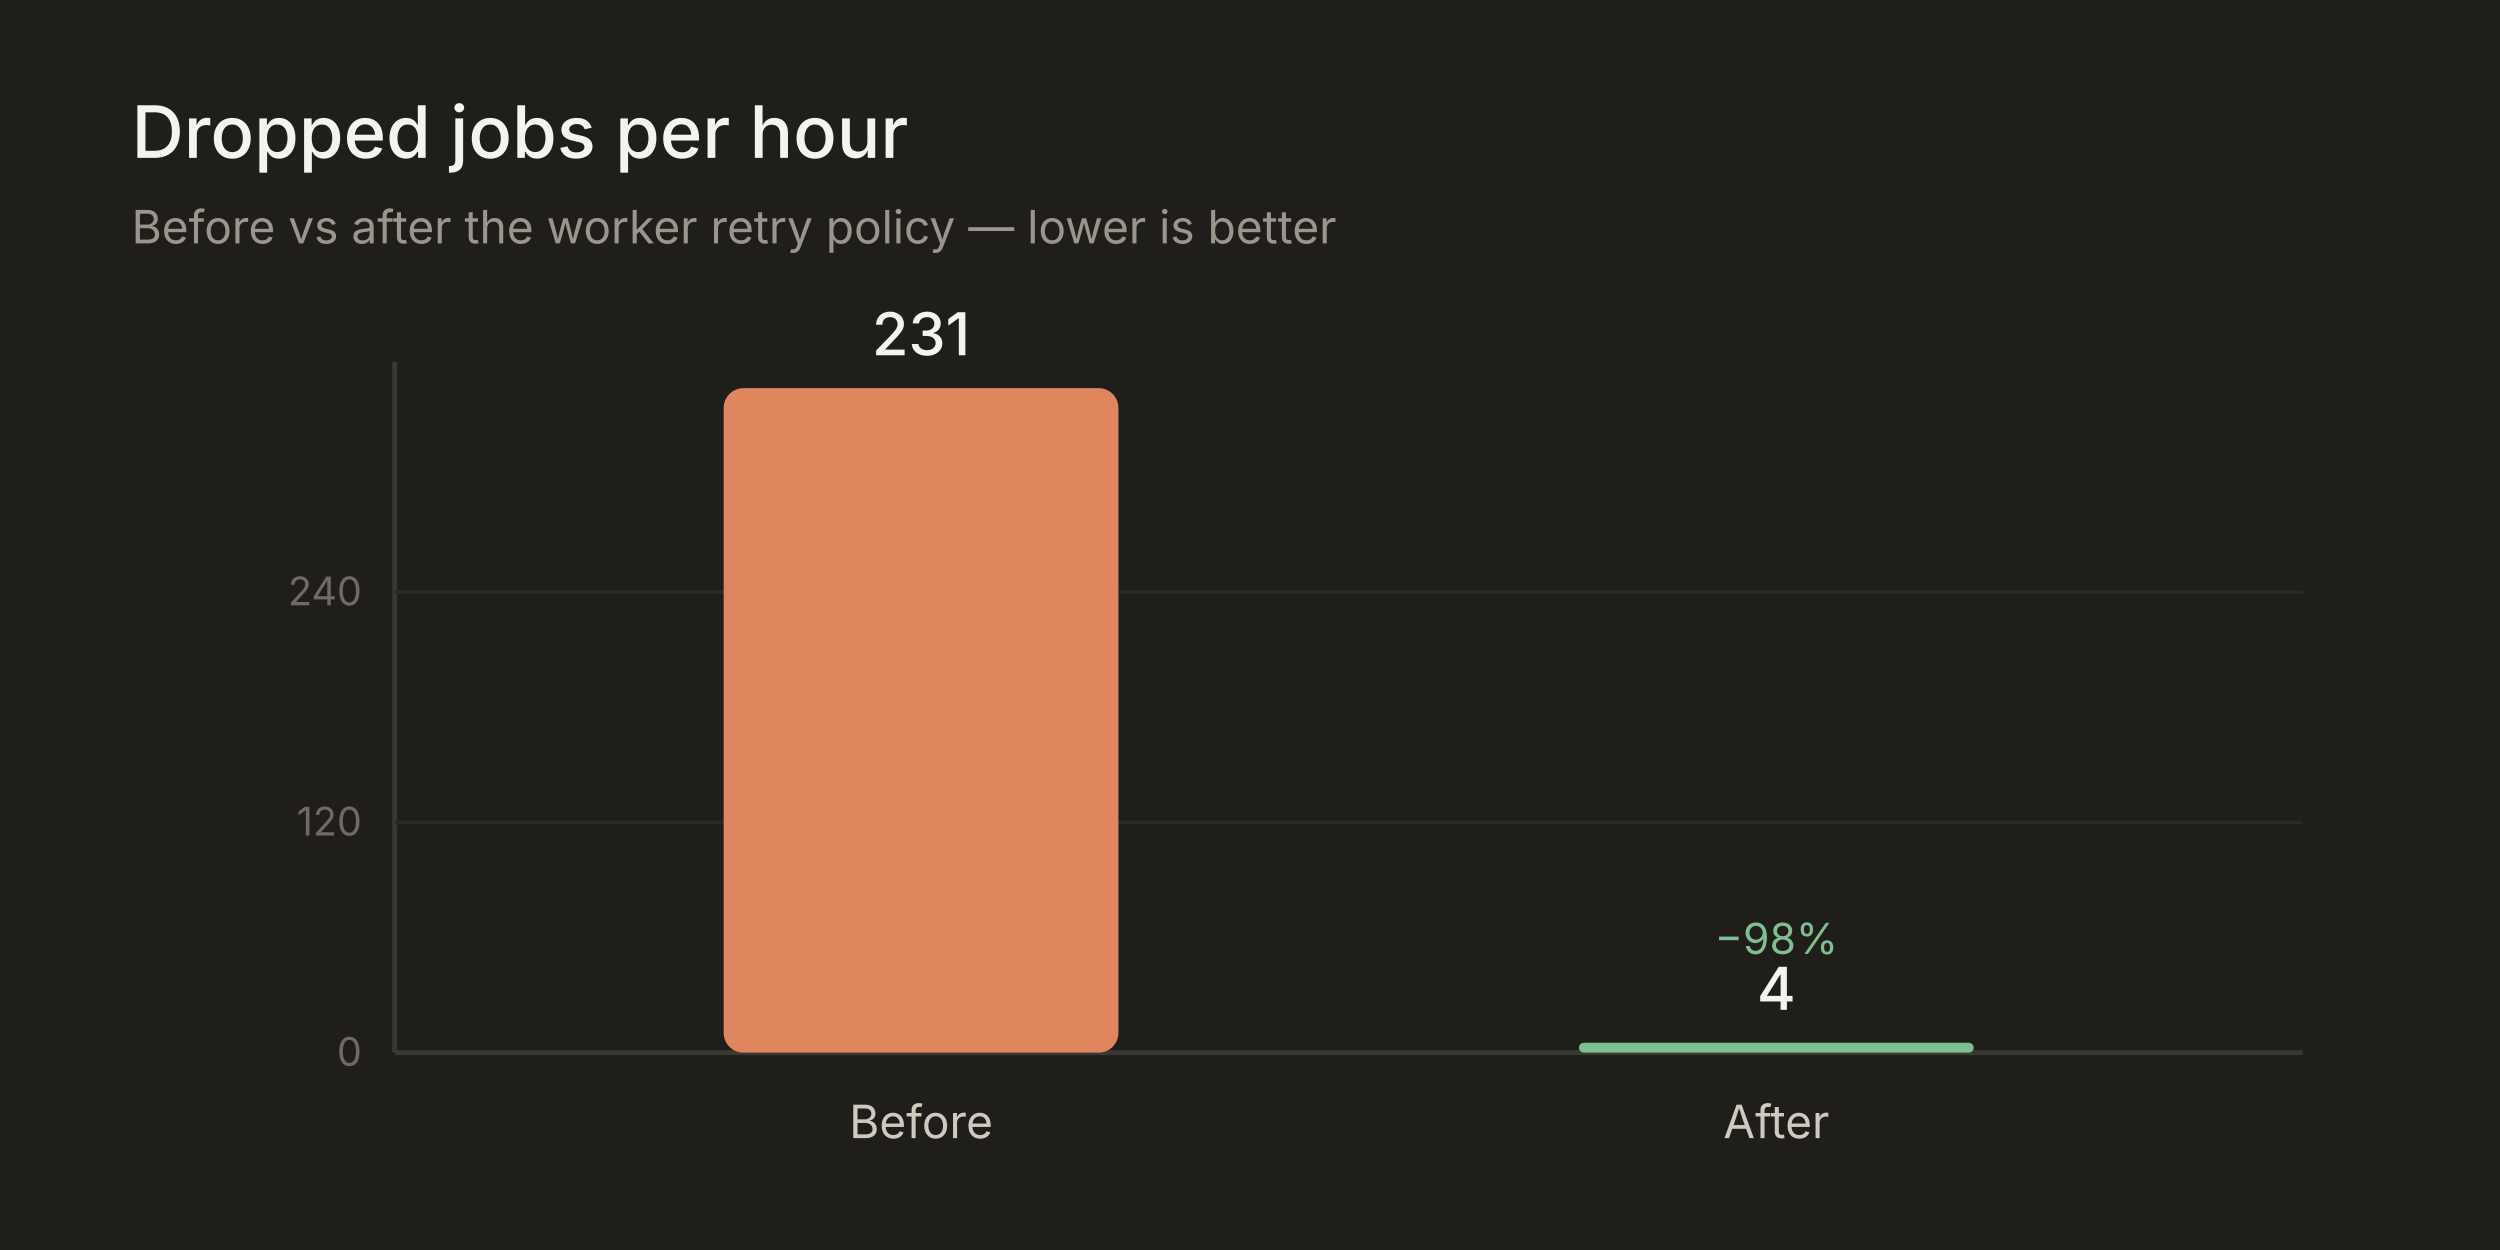
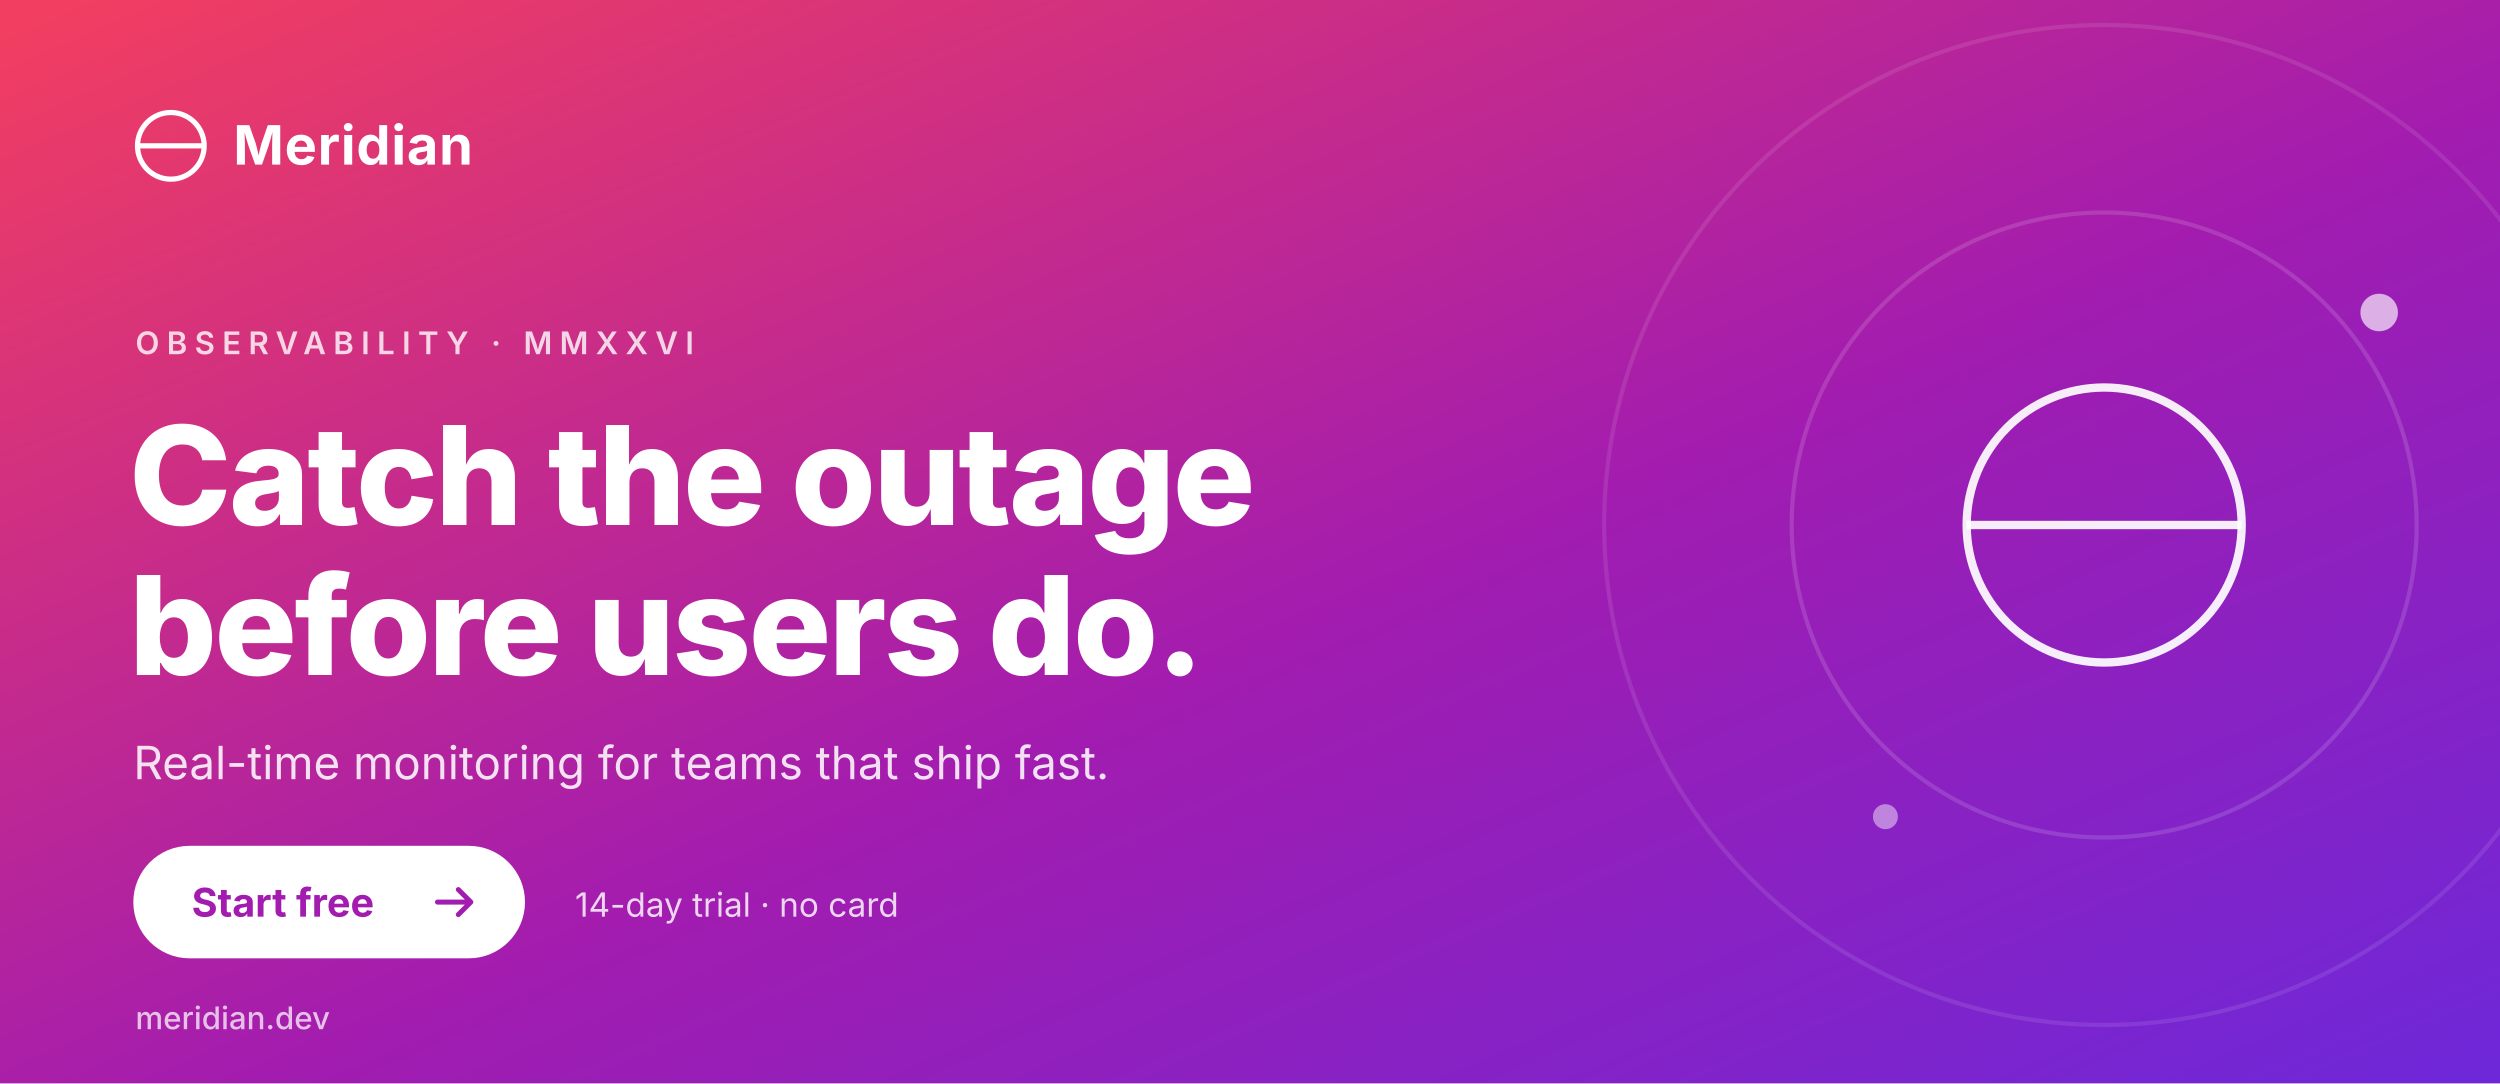
- <svg xmlns="http://www.w3.org/2000/svg" width="760" height="380" viewBox="0 0 760 380">
-   <rect width="760" height="380" fill="#1f1e1b" />
-   <text x="40" y="48" fill="#f5f3ee" font-family="Inter, system-ui, sans-serif" font-size="22" font-weight="500">Dropped jobs per hour</text>
-   <text x="40" y="74" fill="#9b968c" font-family="Inter, system-ui, sans-serif" font-size="14">Before vs after the worker retry policy — lower is better</text>
-   <line x1="120" y1="110" x2="120" y2="320" stroke="#3a3833" stroke-width="1.5" />
-   <line x1="120" y1="320" x2="700" y2="320" stroke="#3a3833" stroke-width="1.5" />
-   <line x1="120" y1="250" x2="700" y2="250" stroke="#2a2925" stroke-width="1" />
-   <line x1="120" y1="180" x2="700" y2="180" stroke="#2a2925" stroke-width="1" />
-   <text x="110" y="324" fill="#6f6b62" font-family="Inter, sans-serif" font-size="12" text-anchor="end">0</text>
-   <text x="110" y="254" fill="#6f6b62" font-family="Inter, sans-serif" font-size="12" text-anchor="end">120</text>
-   <text x="110" y="184" fill="#6f6b62" font-family="Inter, sans-serif" font-size="12" text-anchor="end">240</text>
-   <rect x="220" y="118" width="120" height="202" rx="6" fill="#e0865f" />
-   <text x="280" y="108" fill="#f5f3ee" font-family="Inter, sans-serif" font-size="18" font-weight="500" text-anchor="middle">231</text>
-   <text x="280" y="346" fill="#cfcabf" font-family="Inter, sans-serif" font-size="14" text-anchor="middle">Before</text>
-   <rect x="480" y="317" width="120" height="3" rx="1.5" fill="#7fbf8f" />
-   <text x="540" y="307" fill="#f5f3ee" font-family="Inter, sans-serif" font-size="18" font-weight="500" text-anchor="middle">4</text>
-   <text x="540" y="346" fill="#cfcabf" font-family="Inter, sans-serif" font-size="14" text-anchor="middle">After</text>
-   <text x="540" y="290" fill="#7fbf8f" font-family="Inter, sans-serif" font-size="13" text-anchor="middle">−98%</text>
+ <svg xmlns="http://www.w3.org/2000/svg" width="1200" height="520" viewBox="0 0 1200 520">
+   <defs>
+     <linearGradient id="bg" x1="0" y1="0" x2="1" y2="1">
+       <stop offset="0" stop-color="#f43f5e" />
+       <stop offset="0.55" stop-color="#a21caf" />
+       <stop offset="1" stop-color="#6d28d9" />
+     </linearGradient>
+     <clipPath id="frame">
+       <rect width="1200" height="520" />
+     </clipPath>
+   </defs>
+   <g clip-path="url(#frame)" font-family="Inter, system-ui, sans-serif">
+     <rect width="1200" height="520" fill="url(#bg)" />
+     <g fill="none" stroke="#ffffff">
+       <circle cx="1010" cy="252" r="150" stroke-opacity="0.14" stroke-width="2" />
+       <circle cx="1010" cy="252" r="240" stroke-opacity="0.10" stroke-width="2" />
+       <circle cx="1010" cy="252" r="66" stroke-opacity="0.92" stroke-width="4" />
+       <line x1="944" y1="252" x2="1076" y2="252" stroke-opacity="0.92" stroke-width="4" />
+     </g>
+     <circle cx="1142" cy="150" r="9" fill="#ffffff" fill-opacity="0.65" />
+     <circle cx="905" cy="392" r="6" fill="#ffffff" fill-opacity="0.45" />
+     <g transform="translate(64,52)">
+       <circle cx="18" cy="18" r="16" fill="none" stroke="#ffffff" stroke-width="2.5" />
+       <line x1="3" y1="18" x2="33" y2="18" stroke="#ffffff" stroke-width="2.5" />
+       <text x="48" y="27" fill="#ffffff" font-size="26" font-weight="700" letter-spacing="0.4">Meridian</text>
+     </g>
+     <text x="65" y="170" fill="#ffffff" fill-opacity="0.8" font-size="15" font-weight="600" letter-spacing="3.5">OBSERVABILITY · MMXXVI</text>
+     <text x="62" y="252" fill="#ffffff" font-size="66" font-weight="800" letter-spacing="-1.2">Catch the outage</text>
+     <text x="62" y="324" fill="#ffffff" font-size="66" font-weight="800" letter-spacing="-1.2">before users do.</text>
+     <text x="64" y="374" fill="#ffffff" fill-opacity="0.86" font-size="22" font-weight="400">Real-time monitoring for teams that ship fast.</text>
+     <rect x="64" y="406" width="188" height="54" rx="27" fill="#ffffff" />
+     <text x="92" y="440" fill="#a21caf" font-size="19" font-weight="700">Start free</text>
+     <path d="M 210 433 h 16 m -6 -6 l 6 6 l -6 6" fill="none" stroke="#a21caf" stroke-width="2.4" stroke-linecap="round" stroke-linejoin="round" />
+     <text x="276" y="440" fill="#ffffff" fill-opacity="0.82" font-size="16" font-weight="400">14-day trial · no card</text>
+     <text x="65" y="494" fill="#ffffff" fill-opacity="0.72" font-size="15" font-weight="500">meridian.dev</text>
+   </g>
</svg>
